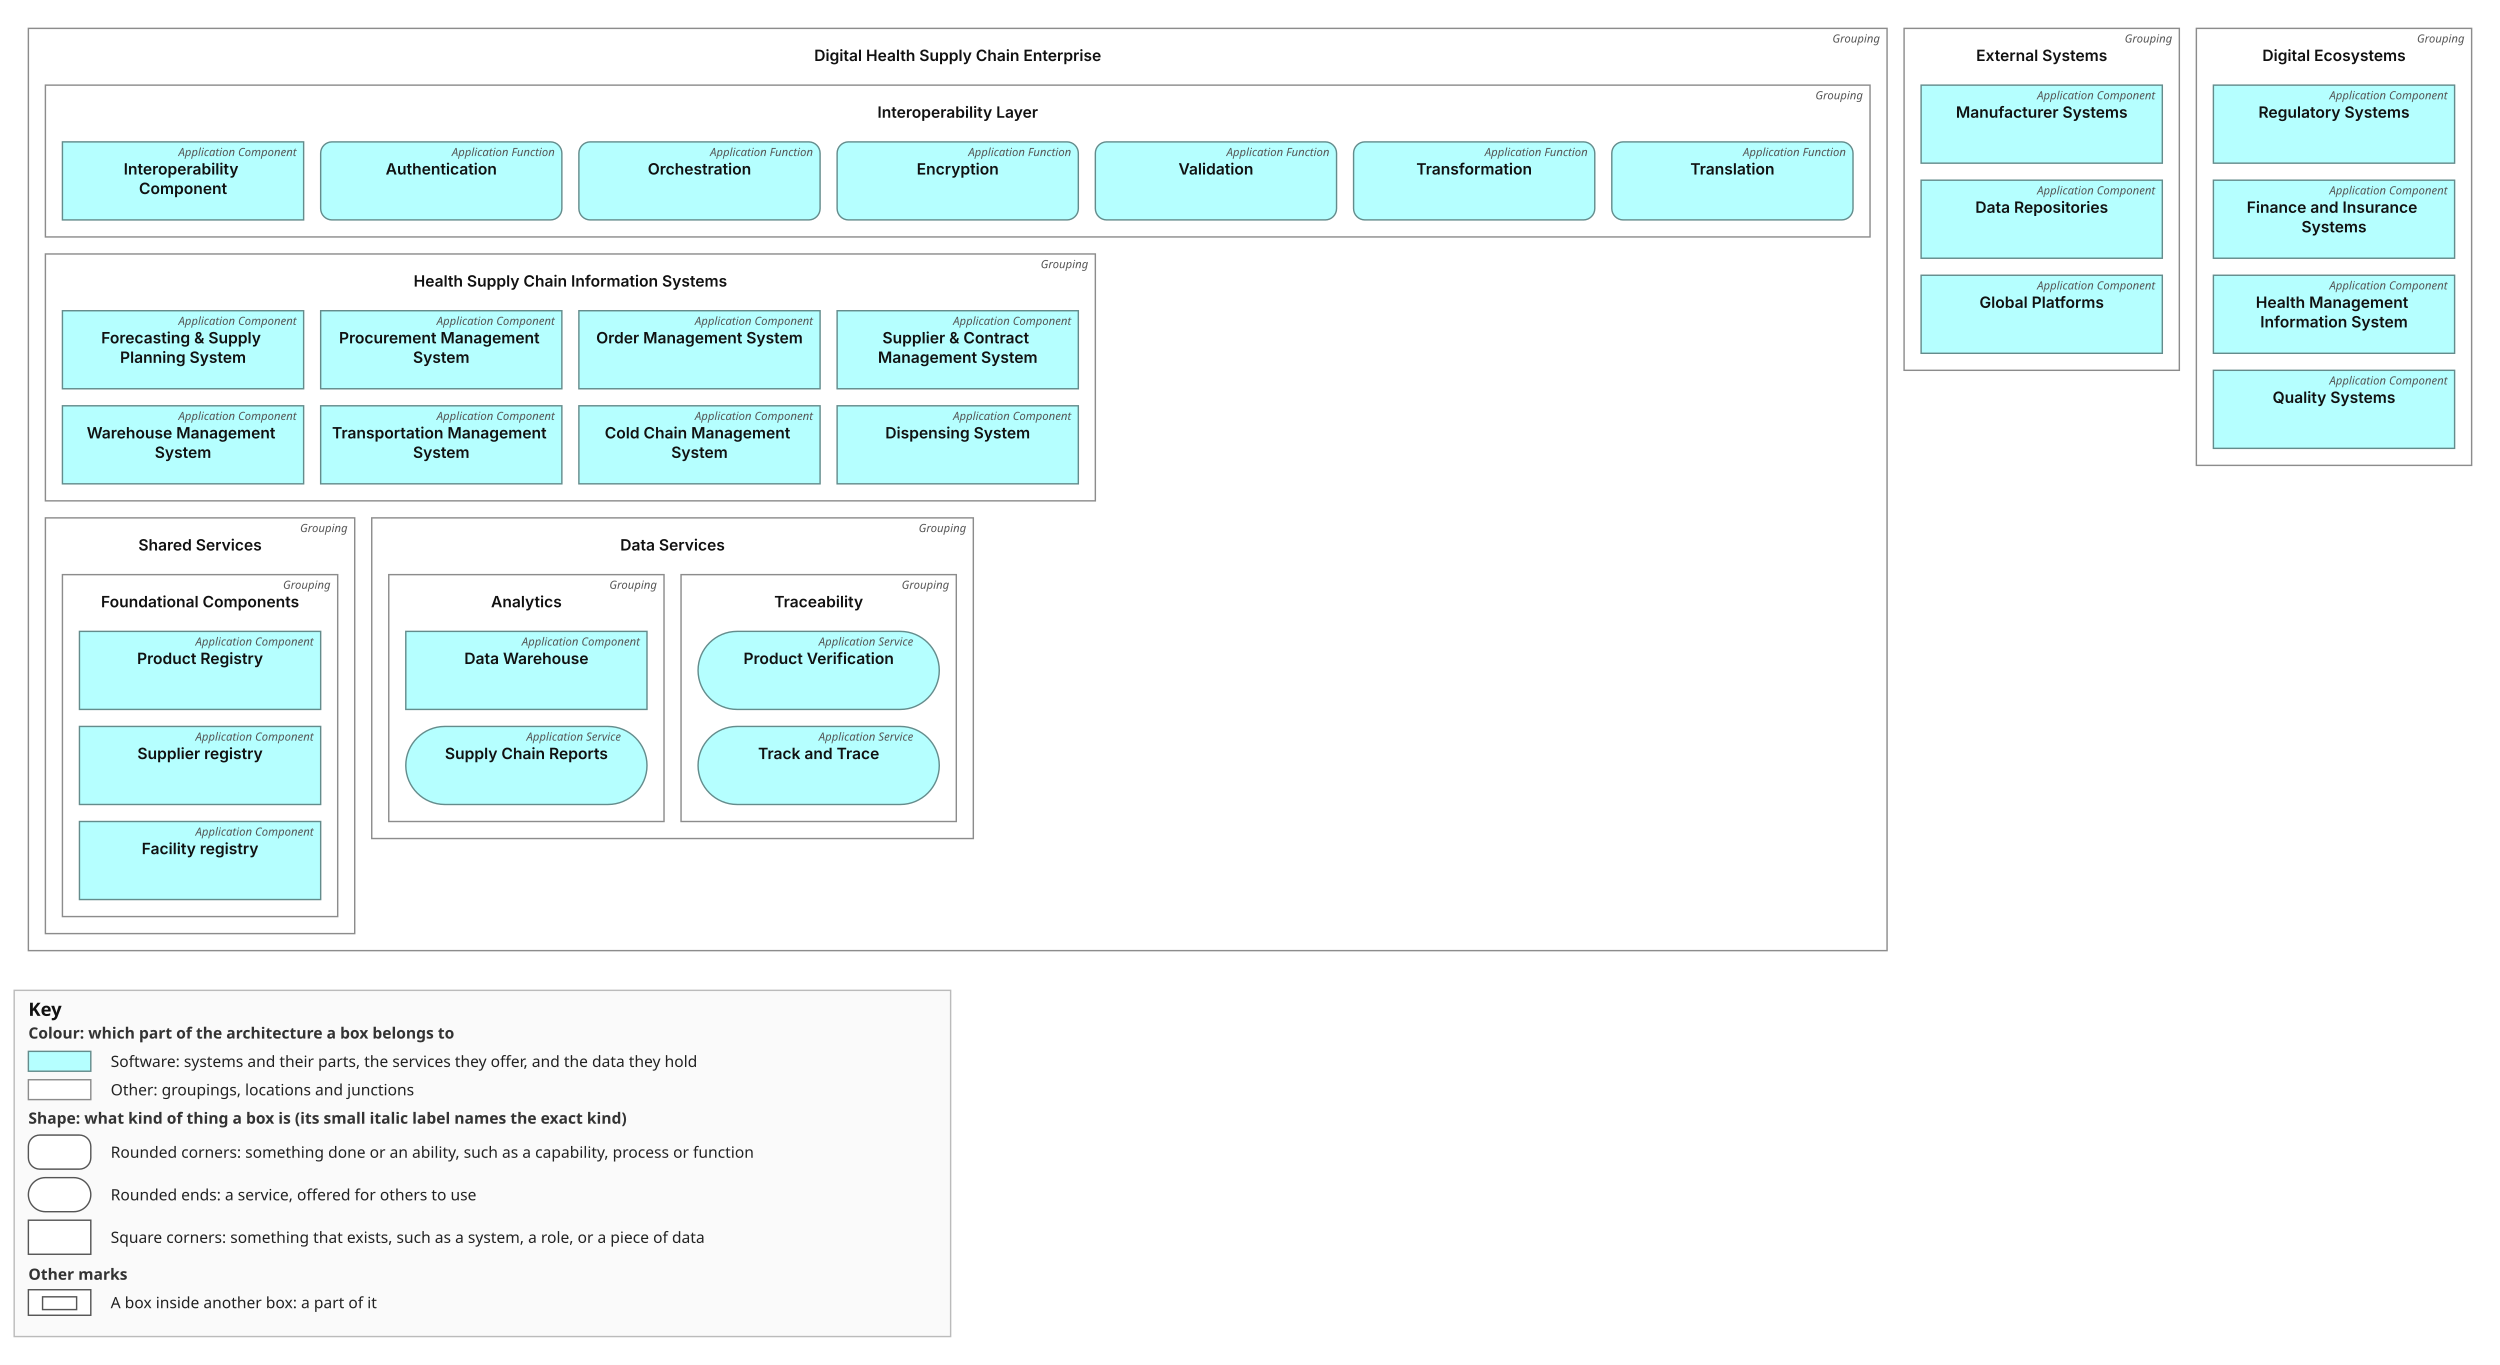
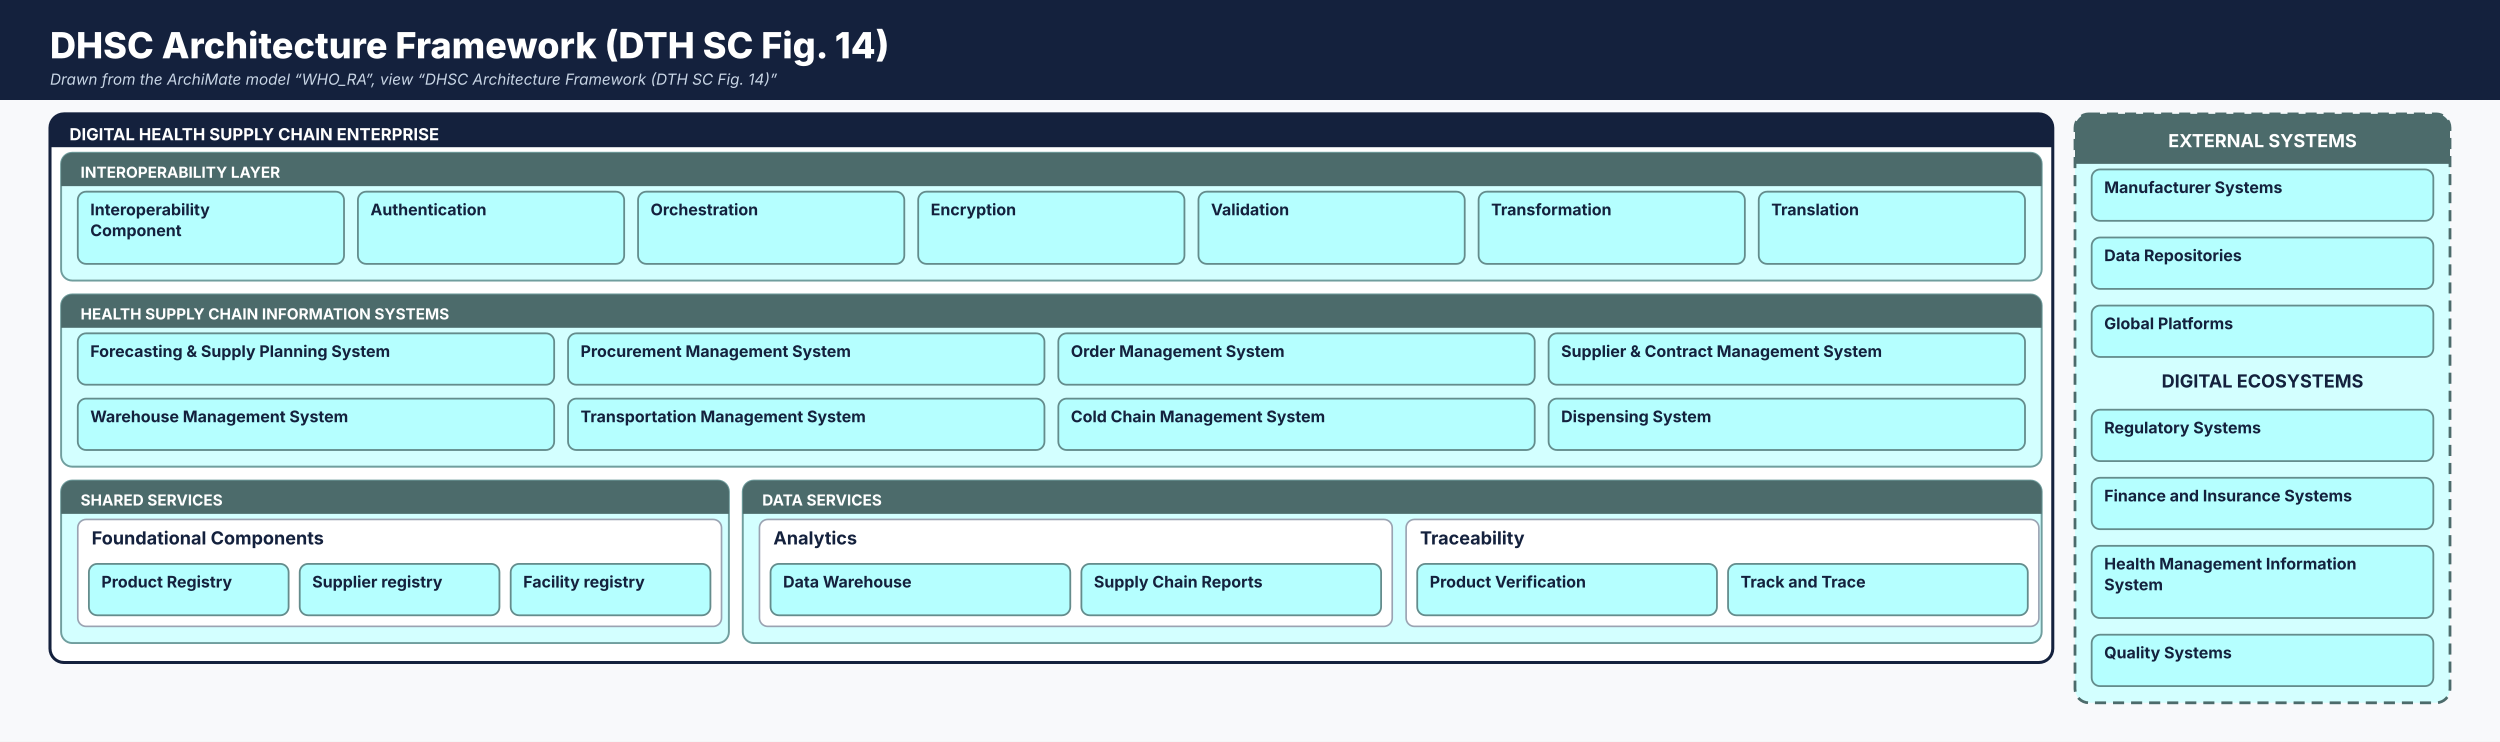
- <svg xmlns="http://www.w3.org/2000/svg" viewBox="4 4 1762 962" width="1762" height="962" role="img" aria-labelledby="av-title">
-   <style>
- .av-name{font:600 11px system-ui,-apple-system,"Segoe UI",sans-serif;fill:#111}
- .av-type{font:italic 8px system-ui,sans-serif;fill:#555}
- .av-group{font:600 11px system-ui,sans-serif;fill:#333}
- .av-note{font:10px system-ui,sans-serif;fill:#222}
- .av-key{font:11px system-ui,sans-serif;fill:#222}
- .av-keyh{font:600 11px system-ui,sans-serif;fill:#333}
- .av-keyt{font:700 13px system-ui,sans-serif;fill:#111}
- .av-rel{font:9px system-ui,sans-serif;fill:#333;paint-order:stroke;stroke:#fff;stroke-width:3px}
- a:hover rect,a:hover polygon,a:focus rect,a:focus polygon{stroke:#06c;stroke-width:2.5}
- </style>
-   <defs>
-     <marker id="arrow-open" viewBox="0 0 12 12" refX="11" refY="6" markerWidth="11" markerHeight="11" orient="auto-start-reverse" markerUnits="userSpaceOnUse">
-       <path d="M1 1 L11 6 L1 11" fill="none" stroke="#333" stroke-width="1.3" />
-     </marker>
-     <marker id="arrow-filled" viewBox="0 0 12 12" refX="11" refY="6" markerWidth="11" markerHeight="11" orient="auto-start-reverse" markerUnits="userSpaceOnUse">
-       <path d="M1 1 L11 6 L1 11 Z" fill="#333" />
-     </marker>
-     <marker id="arrow-small" viewBox="0 0 10 10" refX="9" refY="5" markerWidth="8" markerHeight="8" orient="auto-start-reverse" markerUnits="userSpaceOnUse">
-       <path d="M1 1 L9 5 L1 9" fill="none" stroke="#333" stroke-width="1.2" />
-     </marker>
-     <marker id="triangle-hollow" viewBox="0 0 14 14" refX="13" refY="7" markerWidth="13" markerHeight="13" orient="auto-start-reverse" markerUnits="userSpaceOnUse">
-       <path d="M1 1 L13 7 L1 13 Z" fill="#fff" stroke="#333" stroke-width="1.2" />
-     </marker>
-     <marker id="diamond-filled" viewBox="0 0 16 10" refX="1" refY="5" markerWidth="16" markerHeight="10" orient="auto-start-reverse" markerUnits="userSpaceOnUse">
-       <path d="M1 5 L8 1 L15 5 L8 9 Z" fill="#333" />
-     </marker>
-     <marker id="diamond-hollow" viewBox="0 0 16 10" refX="1" refY="5" markerWidth="16" markerHeight="10" orient="auto-start-reverse" markerUnits="userSpaceOnUse">
-       <path d="M1 5 L8 1 L15 5 L8 9 Z" fill="#fff" stroke="#333" stroke-width="1.2" />
-     </marker>
-     <marker id="dot" viewBox="0 0 8 8" refX="4" refY="4" markerWidth="7" markerHeight="7" orient="auto" markerUnits="userSpaceOnUse">
-       <circle cx="4" cy="4" r="3.2" fill="#333" />
-     </marker>
-     <pattern id="missing" width="8" height="8" patternUnits="userSpaceOnUse" patternTransform="rotate(45)">
-       <rect width="8" height="8" fill="#fff" />
-       <line x1="0" y1="0" x2="0" y2="8" stroke="#d33" stroke-width="2" />
-     </pattern>
-   </defs>
-   <rect x="4" y="4" width="1762" height="962" fill="#fff" />
-   <a href="https://litlfred.github.io/smart-ra/archimate/0.3.0-draft.1/elements/digital-health-supply-chain-enterprise/" target="_top">
-     <rect x="24" y="24" width="1310" height="650" fill="#ffffff" stroke="#8c8c8c" stroke-width="1" />
-     <text class="av-type" x="1329" y="34" text-anchor="end">Grouping</text>
-     <text class="av-name" x="679" y="47" text-anchor="middle">
-       <tspan x="679" dy="0">Digital Health Supply Chain Enterprise</tspan>
-     </text>
-   </a>
-   <a href="https://litlfred.github.io/smart-ra/archimate/0.3.0-draft.1/elements/interoperability-layer/" target="_top">
-     <rect x="36" y="64" width="1286" height="107" fill="#ffffff" stroke="#8c8c8c" stroke-width="1" />
-     <text class="av-type" x="1317" y="74" text-anchor="end">Grouping</text>
-     <text class="av-name" x="679" y="87" text-anchor="middle">
-       <tspan x="679" dy="0">Interoperability Layer</tspan>
-     </text>
-   </a>
+ <svg xmlns="http://www.w3.org/2000/svg" width="1800" height="534" viewBox="0 0 1800 534" font-family="Inter, &quot;Segoe UI&quot;, system-ui, -apple-system, Helvetica, Arial, sans-serif" role="img" aria-label="DHSC Architecture Framework (DTH SC Fig. 14)">
+   <rect width="1800" height="534" fill="#f8f9fb" />
+   <rect width="1800" height="72" fill="#14213d" />
+   <text x="36" y="42" font-size="26" font-weight="800" fill="#ffffff">DHSC Architecture Framework (DTH SC Fig. 14)</text>
+   <text x="36" y="61" font-size="11" fill="#c9d6e6" font-style="italic">Drawn from the ArchiMate model “WHO_RA”, view “DHSC Architecture Framework (DTH SC Fig. 14)”</text>
+   <rect x="36" y="82" width="1442" height="395" rx="10" fill="#ffffff" stroke="#14213d" stroke-width="2.2" />
+   <path d="M36 92 a10 10 0 0 1 10 -10 h1422 a10 10 0 0 1 10 10 v14 h-1442 z" fill="#14213d" />
+   <rect x="44.0" y="110.0" width="1426.0" height="92.0" rx="8" fill="#d3ffff" stroke="#709e9e" stroke-width="1.4" />
+   <path d="M44 118 a8 8 0 0 1 8 -8 h1410 a8 8 0 0 1 8 8 v16 h-1426 z" fill="#4c6b6b" />
+   <text x="58.0" y="128.0" font-size="11" font-weight="700" fill="#ffffff" text-anchor="start">INTEROPERABILITY LAYER</text>
  <a href="https://litlfred.github.io/smart-ra/archimate/0.3.0-draft.1/elements/interoperability-component/" target="_top">
-     <rect x="48" y="104" width="170" height="55" fill="#b5ffff" stroke="#648c8c" stroke-width="1" />
-     <text class="av-type" x="213" y="114" text-anchor="end">Application Component</text>
-     <text class="av-name" x="133" y="127" text-anchor="middle">
-       <tspan x="133" dy="0">Interoperability</tspan>
-       <tspan x="133" dy="13.75">Component</tspan>
-     </text>
+     <rect x="56.0" y="138.0" width="191.7" height="52.0" rx="6" fill="#b5ffff" stroke="#648c8c" stroke-width="1.3" />
+     <text x="65.0" y="155.0" font-size="11.5" font-weight="700" fill="#14213d" text-anchor="start">Interoperability</text>
+     <text x="65.0" y="170.0" font-size="11.5" font-weight="700" fill="#14213d" text-anchor="start">Component</text>
  </a>
  <a href="https://litlfred.github.io/smart-ra/archimate/0.3.0-draft.1/elements/authentication/" target="_top">
-     <rect x="230" y="104" width="170" height="55" rx="8" fill="#b5ffff" stroke="#648c8c" stroke-width="1" />
-     <text class="av-type" x="395" y="114" text-anchor="end">Application Function</text>
-     <text class="av-name" x="315" y="127" text-anchor="middle">
-       <tspan x="315" dy="0">Authentication</tspan>
-     </text>
+     <rect x="257.7" y="138.0" width="191.7" height="52.0" rx="6" fill="#b5ffff" stroke="#648c8c" stroke-width="1.3" />
+     <text x="266.7" y="155.0" font-size="11.5" font-weight="700" fill="#14213d" text-anchor="start">Authentication</text>
  </a>
  <a href="https://litlfred.github.io/smart-ra/archimate/0.3.0-draft.1/elements/orchestration/" target="_top">
-     <rect x="412" y="104" width="170" height="55" rx="8" fill="#b5ffff" stroke="#648c8c" stroke-width="1" />
-     <text class="av-type" x="577" y="114" text-anchor="end">Application Function</text>
-     <text class="av-name" x="497" y="127" text-anchor="middle">
-       <tspan x="497" dy="0">Orchestration</tspan>
-     </text>
+     <rect x="459.4" y="138.0" width="191.7" height="52.0" rx="6" fill="#b5ffff" stroke="#648c8c" stroke-width="1.3" />
+     <text x="468.4" y="155.0" font-size="11.5" font-weight="700" fill="#14213d" text-anchor="start">Orchestration</text>
  </a>
  <a href="https://litlfred.github.io/smart-ra/archimate/0.3.0-draft.1/elements/encryption/" target="_top">
-     <rect x="594" y="104" width="170" height="55" rx="8" fill="#b5ffff" stroke="#648c8c" stroke-width="1" />
-     <text class="av-type" x="759" y="114" text-anchor="end">Application Function</text>
-     <text class="av-name" x="679" y="127" text-anchor="middle">
-       <tspan x="679" dy="0">Encryption</tspan>
-     </text>
+     <rect x="661.1" y="138.0" width="191.7" height="52.0" rx="6" fill="#b5ffff" stroke="#648c8c" stroke-width="1.3" />
+     <text x="670.1" y="155.0" font-size="11.5" font-weight="700" fill="#14213d" text-anchor="start">Encryption</text>
  </a>
  <a href="https://litlfred.github.io/smart-ra/archimate/0.3.0-draft.1/elements/validation/" target="_top">
-     <rect x="776" y="104" width="170" height="55" rx="8" fill="#b5ffff" stroke="#648c8c" stroke-width="1" />
-     <text class="av-type" x="941" y="114" text-anchor="end">Application Function</text>
-     <text class="av-name" x="861" y="127" text-anchor="middle">
-       <tspan x="861" dy="0">Validation</tspan>
-     </text>
+     <rect x="862.9" y="138.0" width="191.7" height="52.0" rx="6" fill="#b5ffff" stroke="#648c8c" stroke-width="1.3" />
+     <text x="871.9" y="155.0" font-size="11.5" font-weight="700" fill="#14213d" text-anchor="start">Validation</text>
  </a>
  <a href="https://litlfred.github.io/smart-ra/archimate/0.3.0-draft.1/elements/transformation/" target="_top">
-     <rect x="958" y="104" width="170" height="55" rx="8" fill="#b5ffff" stroke="#648c8c" stroke-width="1" />
-     <text class="av-type" x="1123" y="114" text-anchor="end">Application Function</text>
-     <text class="av-name" x="1043" y="127" text-anchor="middle">
-       <tspan x="1043" dy="0">Transformation</tspan>
-     </text>
+     <rect x="1064.6" y="138.0" width="191.7" height="52.0" rx="6" fill="#b5ffff" stroke="#648c8c" stroke-width="1.3" />
+     <text x="1073.6" y="155.0" font-size="11.5" font-weight="700" fill="#14213d" text-anchor="start">Transformation</text>
  </a>
  <a href="https://litlfred.github.io/smart-ra/archimate/0.3.0-draft.1/elements/translation/" target="_top">
-     <rect x="1140" y="104" width="170" height="55" rx="8" fill="#b5ffff" stroke="#648c8c" stroke-width="1" />
-     <text class="av-type" x="1305" y="114" text-anchor="end">Application Function</text>
-     <text class="av-name" x="1225" y="127" text-anchor="middle">
-       <tspan x="1225" dy="0">Translation</tspan>
-     </text>
+     <rect x="1266.3" y="138.0" width="191.7" height="52.0" rx="6" fill="#b5ffff" stroke="#648c8c" stroke-width="1.3" />
+     <text x="1275.3" y="155.0" font-size="11.5" font-weight="700" fill="#14213d" text-anchor="start">Translation</text>
  </a>
-   <a href="https://litlfred.github.io/smart-ra/archimate/0.3.0-draft.1/elements/health-supply-chain-information-systems/" target="_top">
-     <rect x="36" y="183" width="740" height="174" fill="#ffffff" stroke="#8c8c8c" stroke-width="1" />
-     <text class="av-type" x="771" y="193" text-anchor="end">Grouping</text>
-     <text class="av-name" x="406" y="206" text-anchor="middle">
-       <tspan x="406" dy="0">Health Supply Chain Information Systems</tspan>
-     </text>
-   </a>
+   <rect x="44.0" y="212.0" width="1426.0" height="124.0" rx="8" fill="#d3ffff" stroke="#709e9e" stroke-width="1.4" />
+   <path d="M44 220 a8 8 0 0 1 8 -8 h1410 a8 8 0 0 1 8 8 v16 h-1426 z" fill="#4c6b6b" />
+   <text x="58.0" y="230.0" font-size="11" font-weight="700" fill="#ffffff" text-anchor="start">HEALTH SUPPLY CHAIN INFORMATION SYSTEMS</text>
  <a href="https://litlfred.github.io/smart-ra/archimate/0.3.0-draft.1/elements/forecasting-supply-planning-system/" target="_top">
-     <rect x="48" y="223" width="170" height="55" fill="#b5ffff" stroke="#648c8c" stroke-width="1" />
-     <text class="av-type" x="213" y="233" text-anchor="end">Application Component</text>
-     <text class="av-name" x="133" y="246" text-anchor="middle">
-       <tspan x="133" dy="0">Forecasting &amp; Supply</tspan>
-       <tspan x="133" dy="13.75">Planning System</tspan>
-     </text>
+     <rect x="56.0" y="240.0" width="343.0" height="37.0" rx="6" fill="#b5ffff" stroke="#648c8c" stroke-width="1.3" />
+     <text x="65.0" y="257.0" font-size="11.5" font-weight="700" fill="#14213d" text-anchor="start">Forecasting &amp; Supply Planning System</text>
  </a>
  <a href="https://litlfred.github.io/smart-ra/archimate/0.3.0-draft.1/elements/procurement-management-system/" target="_top">
-     <rect x="230" y="223" width="170" height="55" fill="#b5ffff" stroke="#648c8c" stroke-width="1" />
-     <text class="av-type" x="395" y="233" text-anchor="end">Application Component</text>
-     <text class="av-name" x="315" y="246" text-anchor="middle">
-       <tspan x="315" dy="0">Procurement Management</tspan>
-       <tspan x="315" dy="13.75">System</tspan>
-     </text>
+     <rect x="409.0" y="240.0" width="343.0" height="37.0" rx="6" fill="#b5ffff" stroke="#648c8c" stroke-width="1.3" />
+     <text x="418.0" y="257.0" font-size="11.5" font-weight="700" fill="#14213d" text-anchor="start">Procurement Management System</text>
  </a>
  <a href="https://litlfred.github.io/smart-ra/archimate/0.3.0-draft.1/elements/order-management-system/" target="_top">
-     <rect x="412" y="223" width="170" height="55" fill="#b5ffff" stroke="#648c8c" stroke-width="1" />
-     <text class="av-type" x="577" y="233" text-anchor="end">Application Component</text>
-     <text class="av-name" x="497" y="246" text-anchor="middle">
-       <tspan x="497" dy="0">Order Management System</tspan>
-     </text>
+     <rect x="762.0" y="240.0" width="343.0" height="37.0" rx="6" fill="#b5ffff" stroke="#648c8c" stroke-width="1.3" />
+     <text x="771.0" y="257.0" font-size="11.5" font-weight="700" fill="#14213d" text-anchor="start">Order Management System</text>
  </a>
  <a href="https://litlfred.github.io/smart-ra/archimate/0.3.0-draft.1/elements/supplier-contract-management-system/" target="_top">
-     <rect x="594" y="223" width="170" height="55" fill="#b5ffff" stroke="#648c8c" stroke-width="1" />
-     <text class="av-type" x="759" y="233" text-anchor="end">Application Component</text>
-     <text class="av-name" x="679" y="246" text-anchor="middle">
-       <tspan x="679" dy="0">Supplier &amp; Contract</tspan>
-       <tspan x="679" dy="13.75">Management System</tspan>
-     </text>
+     <rect x="1115.0" y="240.0" width="343.0" height="37.0" rx="6" fill="#b5ffff" stroke="#648c8c" stroke-width="1.3" />
+     <text x="1124.0" y="257.0" font-size="11.5" font-weight="700" fill="#14213d" text-anchor="start">Supplier &amp; Contract Management System</text>
  </a>
  <a href="https://litlfred.github.io/smart-ra/archimate/0.3.0-draft.1/elements/warehouse-management-system/" target="_top">
-     <rect x="48" y="290" width="170" height="55" fill="#b5ffff" stroke="#648c8c" stroke-width="1" />
-     <text class="av-type" x="213" y="300" text-anchor="end">Application Component</text>
-     <text class="av-name" x="133" y="313" text-anchor="middle">
-       <tspan x="133" dy="0">Warehouse Management</tspan>
-       <tspan x="133" dy="13.75">System</tspan>
-     </text>
+     <rect x="56.0" y="287.0" width="343.0" height="37.0" rx="6" fill="#b5ffff" stroke="#648c8c" stroke-width="1.3" />
+     <text x="65.0" y="304.0" font-size="11.5" font-weight="700" fill="#14213d" text-anchor="start">Warehouse Management System</text>
  </a>
  <a href="https://litlfred.github.io/smart-ra/archimate/0.3.0-draft.1/elements/transportation-management-system/" target="_top">
-     <rect x="230" y="290" width="170" height="55" fill="#b5ffff" stroke="#648c8c" stroke-width="1" />
-     <text class="av-type" x="395" y="300" text-anchor="end">Application Component</text>
-     <text class="av-name" x="315" y="313" text-anchor="middle">
-       <tspan x="315" dy="0">Transportation Management</tspan>
-       <tspan x="315" dy="13.75">System</tspan>
-     </text>
+     <rect x="409.0" y="287.0" width="343.0" height="37.0" rx="6" fill="#b5ffff" stroke="#648c8c" stroke-width="1.3" />
+     <text x="418.0" y="304.0" font-size="11.5" font-weight="700" fill="#14213d" text-anchor="start">Transportation Management System</text>
  </a>
  <a href="https://litlfred.github.io/smart-ra/archimate/0.3.0-draft.1/elements/cold-chain-management-system/" target="_top">
-     <rect x="412" y="290" width="170" height="55" fill="#b5ffff" stroke="#648c8c" stroke-width="1" />
-     <text class="av-type" x="577" y="300" text-anchor="end">Application Component</text>
-     <text class="av-name" x="497" y="313" text-anchor="middle">
-       <tspan x="497" dy="0">Cold Chain Management</tspan>
-       <tspan x="497" dy="13.75">System</tspan>
-     </text>
+     <rect x="762.0" y="287.0" width="343.0" height="37.0" rx="6" fill="#b5ffff" stroke="#648c8c" stroke-width="1.3" />
+     <text x="771.0" y="304.0" font-size="11.5" font-weight="700" fill="#14213d" text-anchor="start">Cold Chain Management System</text>
  </a>
  <a href="https://litlfred.github.io/smart-ra/archimate/0.3.0-draft.1/elements/dispensing-system/" target="_top">
-     <rect x="594" y="290" width="170" height="55" fill="#b5ffff" stroke="#648c8c" stroke-width="1" />
-     <text class="av-type" x="759" y="300" text-anchor="end">Application Component</text>
-     <text class="av-name" x="679" y="313" text-anchor="middle">
-       <tspan x="679" dy="0">Dispensing System</tspan>
-     </text>
+     <rect x="1115.0" y="287.0" width="343.0" height="37.0" rx="6" fill="#b5ffff" stroke="#648c8c" stroke-width="1.3" />
+     <text x="1124.0" y="304.0" font-size="11.5" font-weight="700" fill="#14213d" text-anchor="start">Dispensing System</text>
  </a>
-   <a href="https://litlfred.github.io/smart-ra/archimate/0.3.0-draft.1/elements/shared-services/" target="_top">
-     <rect x="36" y="369" width="218" height="293" fill="#ffffff" stroke="#8c8c8c" stroke-width="1" />
-     <text class="av-type" x="249" y="379" text-anchor="end">Grouping</text>
-     <text class="av-name" x="145" y="392" text-anchor="middle">
-       <tspan x="145" dy="0">Shared Services</tspan>
-     </text>
-   </a>
-   <a href="https://litlfred.github.io/smart-ra/archimate/0.3.0-draft.1/elements/foundational-components/" target="_top">
-     <rect x="48" y="409" width="194" height="241" fill="#ffffff" stroke="#8c8c8c" stroke-width="1" />
-     <text class="av-type" x="237" y="419" text-anchor="end">Grouping</text>
-     <text class="av-name" x="145" y="432" text-anchor="middle">
-       <tspan x="145" dy="0">Foundational Components</tspan>
-     </text>
-   </a>
+   <rect x="44.0" y="346.0" width="480.8" height="117.0" rx="8" fill="#d3ffff" stroke="#709e9e" stroke-width="1.4" />
+   <path d="M44 354 a8 8 0 0 1 8 -8 h464.822 a8 8 0 0 1 8 8 v16 h-480.822 z" fill="#4c6b6b" />
+   <text x="58.0" y="364.0" font-size="11" font-weight="700" fill="#ffffff" text-anchor="start">SHARED SERVICES</text>
+   <rect x="56.0" y="374.0" width="463.5" height="77.0" rx="6" fill="#ffffff" stroke="#9aa3b2" stroke-width="1.2" />
+   <text x="66.0" y="392.0" font-size="13" font-weight="700" fill="#14213d" text-anchor="start">Foundational Components</text>
  <a href="https://litlfred.github.io/smart-ra/archimate/0.3.0-draft.1/elements/product-registry/" target="_top">
-     <rect x="60" y="449" width="170" height="55" fill="#b5ffff" stroke="#648c8c" stroke-width="1" />
-     <text class="av-type" x="225" y="459" text-anchor="end">Application Component</text>
-     <text class="av-name" x="145" y="472" text-anchor="middle">
-       <tspan x="145" dy="0">Product Registry</tspan>
-     </text>
+     <rect x="64.0" y="406.0" width="143.8" height="37.0" rx="6" fill="#b5ffff" stroke="#648c8c" stroke-width="1.3" />
+     <text x="73.0" y="423.0" font-size="11.5" font-weight="700" fill="#14213d" text-anchor="start">Product Registry</text>
  </a>
  <a href="https://litlfred.github.io/smart-ra/archimate/0.3.0-draft.1/elements/supplier-registry/" target="_top">
-     <rect x="60" y="516" width="170" height="55" fill="#b5ffff" stroke="#648c8c" stroke-width="1" />
-     <text class="av-type" x="225" y="526" text-anchor="end">Application Component</text>
-     <text class="av-name" x="145" y="539" text-anchor="middle">
-       <tspan x="145" dy="0">Supplier registry</tspan>
-     </text>
+     <rect x="215.8" y="406.0" width="143.8" height="37.0" rx="6" fill="#b5ffff" stroke="#648c8c" stroke-width="1.3" />
+     <text x="224.8" y="423.0" font-size="11.5" font-weight="700" fill="#14213d" text-anchor="start">Supplier registry</text>
  </a>
  <a href="https://litlfred.github.io/smart-ra/archimate/0.3.0-draft.1/elements/facility-registry/" target="_top">
-     <rect x="60" y="583" width="170" height="55" fill="#b5ffff" stroke="#648c8c" stroke-width="1" />
-     <text class="av-type" x="225" y="593" text-anchor="end">Application Component</text>
-     <text class="av-name" x="145" y="606" text-anchor="middle">
-       <tspan x="145" dy="0">Facility registry</tspan>
-     </text>
+     <rect x="367.7" y="406.0" width="143.8" height="37.0" rx="6" fill="#b5ffff" stroke="#648c8c" stroke-width="1.3" />
+     <text x="376.7" y="423.0" font-size="11.5" font-weight="700" fill="#14213d" text-anchor="start">Facility registry</text>
  </a>
-   <a href="https://litlfred.github.io/smart-ra/archimate/0.3.0-draft.1/elements/data-services/" target="_top">
-     <rect x="266" y="369" width="424" height="226" fill="#ffffff" stroke="#8c8c8c" stroke-width="1" />
-     <text class="av-type" x="685" y="379" text-anchor="end">Grouping</text>
-     <text class="av-name" x="478" y="392" text-anchor="middle">
-       <tspan x="478" dy="0">Data Services</tspan>
-     </text>
-   </a>
-   <a href="https://litlfred.github.io/smart-ra/archimate/0.3.0-draft.1/elements/analytics/" target="_top">
-     <rect x="278" y="409" width="194" height="174" fill="#ffffff" stroke="#8c8c8c" stroke-width="1" />
-     <text class="av-type" x="467" y="419" text-anchor="end">Grouping</text>
-     <text class="av-name" x="375" y="432" text-anchor="middle">
-       <tspan x="375" dy="0">Analytics</tspan>
-     </text>
-   </a>
+   <rect x="534.8" y="346.0" width="935.2" height="117.0" rx="8" fill="#d3ffff" stroke="#709e9e" stroke-width="1.4" />
+   <path d="M534.822 354 a8 8 0 0 1 8 -8 h919.178 a8 8 0 0 1 8 8 v16 h-935.178 z" fill="#4c6b6b" />
+   <text x="548.8" y="364.0" font-size="11" font-weight="700" fill="#ffffff" text-anchor="start">DATA SERVICES</text>
+   <rect x="546.8" y="374.0" width="455.6" height="77.0" rx="6" fill="#ffffff" stroke="#9aa3b2" stroke-width="1.2" />
+   <text x="556.8" y="392.0" font-size="13" font-weight="700" fill="#14213d" text-anchor="start">Analytics</text>
  <a href="https://litlfred.github.io/smart-ra/archimate/0.3.0-draft.1/elements/data-warehouse/" target="_top">
-     <rect x="290" y="449" width="170" height="55" fill="#b5ffff" stroke="#648c8c" stroke-width="1" />
-     <text class="av-type" x="455" y="459" text-anchor="end">Application Component</text>
-     <text class="av-name" x="375" y="472" text-anchor="middle">
-       <tspan x="375" dy="0">Data Warehouse</tspan>
-     </text>
+     <rect x="554.8" y="406.0" width="215.8" height="37.0" rx="6" fill="#b5ffff" stroke="#648c8c" stroke-width="1.3" />
+     <text x="563.8" y="423.0" font-size="11.5" font-weight="700" fill="#14213d" text-anchor="start">Data Warehouse</text>
  </a>
  <a href="https://litlfred.github.io/smart-ra/archimate/0.3.0-draft.1/elements/supply-chain-reports/" target="_top">
-     <rect x="290" y="516" width="170" height="55" rx="27.5" fill="#b5ffff" stroke="#648c8c" stroke-width="1" />
-     <text class="av-type" x="441.667" y="526" text-anchor="end">Application Service</text>
-     <text class="av-name" x="375" y="539" text-anchor="middle">
-       <tspan x="375" dy="0">Supply Chain Reports</tspan>
-     </text>
+     <rect x="778.6" y="406.0" width="215.8" height="37.0" rx="6" fill="#b5ffff" stroke="#648c8c" stroke-width="1.3" />
+     <text x="787.6" y="423.0" font-size="11.5" font-weight="700" fill="#14213d" text-anchor="start">Supply Chain Reports</text>
  </a>
-   <a href="https://litlfred.github.io/smart-ra/archimate/0.3.0-draft.1/elements/traceability-65d5/" target="_top">
-     <rect x="484" y="409" width="194" height="174" fill="#ffffff" stroke="#8c8c8c" stroke-width="1" />
-     <text class="av-type" x="673" y="419" text-anchor="end">Grouping</text>
-     <text class="av-name" x="581" y="432" text-anchor="middle">
-       <tspan x="581" dy="0">Traceability</tspan>
-     </text>
-   </a>
+   <rect x="1012.4" y="374.0" width="455.6" height="77.0" rx="6" fill="#ffffff" stroke="#9aa3b2" stroke-width="1.2" />
+   <text x="1022.4" y="392.0" font-size="13" font-weight="700" fill="#14213d" text-anchor="start">Traceability</text>
  <a href="https://litlfred.github.io/smart-ra/archimate/0.3.0-draft.1/elements/product-verification/" target="_top">
-     <rect x="496" y="449" width="170" height="55" rx="27.5" fill="#b5ffff" stroke="#648c8c" stroke-width="1" />
-     <text class="av-type" x="647.667" y="459" text-anchor="end">Application Service</text>
-     <text class="av-name" x="581" y="472" text-anchor="middle">
-       <tspan x="581" dy="0">Product Verification</tspan>
-     </text>
+     <rect x="1020.4" y="406.0" width="215.8" height="37.0" rx="6" fill="#b5ffff" stroke="#648c8c" stroke-width="1.3" />
+     <text x="1029.4" y="423.0" font-size="11.5" font-weight="700" fill="#14213d" text-anchor="start">Product Verification</text>
  </a>
  <a href="https://litlfred.github.io/smart-ra/archimate/0.3.0-draft.1/elements/track-and-trace/" target="_top">
-     <rect x="496" y="516" width="170" height="55" rx="27.5" fill="#b5ffff" stroke="#648c8c" stroke-width="1" />
-     <text class="av-type" x="647.667" y="526" text-anchor="end">Application Service</text>
-     <text class="av-name" x="581" y="539" text-anchor="middle">
-       <tspan x="581" dy="0">Track and Trace</tspan>
-     </text>
+     <rect x="1244.2" y="406.0" width="215.8" height="37.0" rx="6" fill="#b5ffff" stroke="#648c8c" stroke-width="1.3" />
+     <text x="1253.2" y="423.0" font-size="11.5" font-weight="700" fill="#14213d" text-anchor="start">Track and Trace</text>
  </a>
-   <a href="https://litlfred.github.io/smart-ra/archimate/0.3.0-draft.1/elements/external-systems/" target="_top">
-     <rect x="1346" y="24" width="194" height="241" fill="#ffffff" stroke="#8c8c8c" stroke-width="1" />
-     <text class="av-type" x="1535" y="34" text-anchor="end">Grouping</text>
-     <text class="av-name" x="1443" y="47" text-anchor="middle">
-       <tspan x="1443" dy="0">External Systems</tspan>
-     </text>
-   </a>
+   <text x="50.0" y="101.0" font-size="12" font-weight="700" fill="#ffffff" text-anchor="start">DIGITAL HEALTH SUPPLY CHAIN ENTERPRISE</text>
+   <rect x="1494.0" y="82.0" width="270.0" height="424.0" rx="10" fill="#d3ffff" stroke="#4c6b6b" stroke-width="2" stroke-dasharray="8 5" />
+   <path d="M1494 92 a10 10 0 0 1 10 -10 h250 a10 10 0 0 1 10 10 v26 h-270 z" fill="#4c6b6b" />
+   <text x="1629.0" y="106.0" font-size="13" font-weight="700" fill="#ffffff" text-anchor="middle">EXTERNAL SYSTEMS</text>
  <a href="https://litlfred.github.io/smart-ra/archimate/0.3.0-draft.1/elements/manufacturer-systems/" target="_top">
-     <rect x="1358" y="64" width="170" height="55" fill="#b5ffff" stroke="#648c8c" stroke-width="1" />
-     <text class="av-type" x="1523" y="74" text-anchor="end">Application Component</text>
-     <text class="av-name" x="1443" y="87" text-anchor="middle">
-       <tspan x="1443" dy="0">Manufacturer Systems</tspan>
-     </text>
+     <rect x="1506.0" y="122.0" width="246.0" height="37.0" rx="6" fill="#b5ffff" stroke="#648c8c" stroke-width="1.3" />
+     <text x="1515.0" y="139.0" font-size="11.5" font-weight="700" fill="#14213d" text-anchor="start">Manufacturer Systems</text>
  </a>
  <a href="https://litlfred.github.io/smart-ra/archimate/0.3.0-draft.1/elements/data-repositories/" target="_top">
-     <rect x="1358" y="131" width="170" height="55" fill="#b5ffff" stroke="#648c8c" stroke-width="1" />
-     <text class="av-type" x="1523" y="141" text-anchor="end">Application Component</text>
-     <text class="av-name" x="1443" y="154" text-anchor="middle">
-       <tspan x="1443" dy="0">Data Repositories</tspan>
-     </text>
+     <rect x="1506.0" y="171.0" width="246.0" height="37.0" rx="6" fill="#b5ffff" stroke="#648c8c" stroke-width="1.3" />
+     <text x="1515.0" y="188.0" font-size="11.5" font-weight="700" fill="#14213d" text-anchor="start">Data Repositories</text>
  </a>
  <a href="https://litlfred.github.io/smart-ra/archimate/0.3.0-draft.1/elements/global-platforms/" target="_top">
-     <rect x="1358" y="198" width="170" height="55" fill="#b5ffff" stroke="#648c8c" stroke-width="1" />
-     <text class="av-type" x="1523" y="208" text-anchor="end">Application Component</text>
-     <text class="av-name" x="1443" y="221" text-anchor="middle">
-       <tspan x="1443" dy="0">Global Platforms</tspan>
-     </text>
+     <rect x="1506.0" y="220.0" width="246.0" height="37.0" rx="6" fill="#b5ffff" stroke="#648c8c" stroke-width="1.3" />
+     <text x="1515.0" y="237.0" font-size="11.5" font-weight="700" fill="#14213d" text-anchor="start">Global Platforms</text>
  </a>
-   <a href="https://litlfred.github.io/smart-ra/archimate/0.3.0-draft.1/elements/digital-ecosystems/" target="_top">
-     <rect x="1552" y="24" width="194" height="308" fill="#ffffff" stroke="#8c8c8c" stroke-width="1" />
-     <text class="av-type" x="1741" y="34" text-anchor="end">Grouping</text>
-     <text class="av-name" x="1649" y="47" text-anchor="middle">
-       <tspan x="1649" dy="0">Digital Ecosystems</tspan>
-     </text>
-   </a>
+   <text x="1629.0" y="279.0" font-size="13" font-weight="700" fill="#14213d" text-anchor="middle">DIGITAL ECOSYSTEMS</text>
  <a href="https://litlfred.github.io/smart-ra/archimate/0.3.0-draft.1/elements/regulatory-systems/" target="_top">
-     <rect x="1564" y="64" width="170" height="55" fill="#b5ffff" stroke="#648c8c" stroke-width="1" />
-     <text class="av-type" x="1729" y="74" text-anchor="end">Application Component</text>
-     <text class="av-name" x="1649" y="87" text-anchor="middle">
-       <tspan x="1649" dy="0">Regulatory Systems</tspan>
-     </text>
+     <rect x="1506.0" y="295.0" width="246.0" height="37.0" rx="6" fill="#b5ffff" stroke="#648c8c" stroke-width="1.3" />
+     <text x="1515.0" y="312.0" font-size="11.5" font-weight="700" fill="#14213d" text-anchor="start">Regulatory Systems</text>
  </a>
  <a href="https://litlfred.github.io/smart-ra/archimate/0.3.0-draft.1/elements/finance-and-insurance-systems/" target="_top">
-     <rect x="1564" y="131" width="170" height="55" fill="#b5ffff" stroke="#648c8c" stroke-width="1" />
-     <text class="av-type" x="1729" y="141" text-anchor="end">Application Component</text>
-     <text class="av-name" x="1649" y="154" text-anchor="middle">
-       <tspan x="1649" dy="0">Finance and Insurance</tspan>
-       <tspan x="1649" dy="13.75">Systems</tspan>
-     </text>
+     <rect x="1506.0" y="344.0" width="246.0" height="37.0" rx="6" fill="#b5ffff" stroke="#648c8c" stroke-width="1.3" />
+     <text x="1515.0" y="361.0" font-size="11.5" font-weight="700" fill="#14213d" text-anchor="start">Finance and Insurance Systems</text>
  </a>
  <a href="https://litlfred.github.io/smart-ra/archimate/0.3.0-draft.1/elements/health-management-information-system/" target="_top">
-     <rect x="1564" y="198" width="170" height="55" fill="#b5ffff" stroke="#648c8c" stroke-width="1" />
-     <text class="av-type" x="1729" y="208" text-anchor="end">Application Component</text>
-     <text class="av-name" x="1649" y="221" text-anchor="middle">
-       <tspan x="1649" dy="0">Health Management</tspan>
-       <tspan x="1649" dy="13.75">Information System</tspan>
-     </text>
+     <rect x="1506.0" y="393.0" width="246.0" height="52.0" rx="6" fill="#b5ffff" stroke="#648c8c" stroke-width="1.3" />
+     <text x="1515.0" y="410.0" font-size="11.5" font-weight="700" fill="#14213d" text-anchor="start">Health Management Information</text>
+     <text x="1515.0" y="425.0" font-size="11.5" font-weight="700" fill="#14213d" text-anchor="start">System</text>
  </a>
  <a href="https://litlfred.github.io/smart-ra/archimate/0.3.0-draft.1/elements/quality-systems/" target="_top">
-     <rect x="1564" y="265" width="170" height="55" fill="#b5ffff" stroke="#648c8c" stroke-width="1" />
-     <text class="av-type" x="1729" y="275" text-anchor="end">Application Component</text>
-     <text class="av-name" x="1649" y="288" text-anchor="middle">
-       <tspan x="1649" dy="0">Quality Systems</tspan>
-     </text>
+     <rect x="1506.0" y="457.0" width="246.0" height="37.0" rx="6" fill="#b5ffff" stroke="#648c8c" stroke-width="1.3" />
+     <text x="1515.0" y="474.0" font-size="11.5" font-weight="700" fill="#14213d" text-anchor="start">Quality Systems</text>
  </a>
-   <g class="av-legend">
-     <rect x="14" y="702" width="660" height="244" fill="#fafafa" stroke="#bbb" />
-     <text class="av-keyt" x="24" y="720">Key</text>
-     <text class="av-keyh" x="24" y="736">Colour: which part of the architecture a box belongs to</text>
-     <rect x="24" y="745" width="44" height="14" fill="#b5ffff" stroke="#648c8c" />
-     <text class="av-key" x="82" y="756">Software: systems and their parts, the services they offer, and the data they hold</text>
-     <rect x="24" y="765" width="44" height="14" fill="#ffffff" stroke="#8c8c8c" />
-     <text class="av-key" x="82" y="776">Other: groupings, locations and junctions</text>
-     <text class="av-keyh" x="24" y="796">Shape: what kind of thing a box is (its small italic label names the exact kind)</text>
-     <rect x="24" y="804" width="44" height="24" rx="8" fill="#fff" stroke="#555" />
-     <text class="av-key" x="82" y="820">Rounded corners: something done or an ability, such as a capability, process or function</text>
-     <rect x="24" y="834" width="44" height="24" rx="12" fill="#fff" stroke="#555" />
-     <text class="av-key" x="82" y="850">Rounded ends: a service, offered for others to use</text>
-     <rect x="24" y="864" width="44" height="24" fill="#fff" stroke="#555" />
-     <text class="av-key" x="82" y="880">Square corners: something that exists, such as a system, a role, or a piece of data</text>
-     <text class="av-keyh" x="24" y="906">Other marks</text>
-     <rect x="24" y="913" width="44" height="18" fill="#fff" stroke="#555" />
-     <rect x="34" y="918" width="24" height="9" fill="#fff" stroke="#555" />
-     <text class="av-key" x="82" y="926">A box inside another box: a part of it</text>
-   </g>
</svg>
